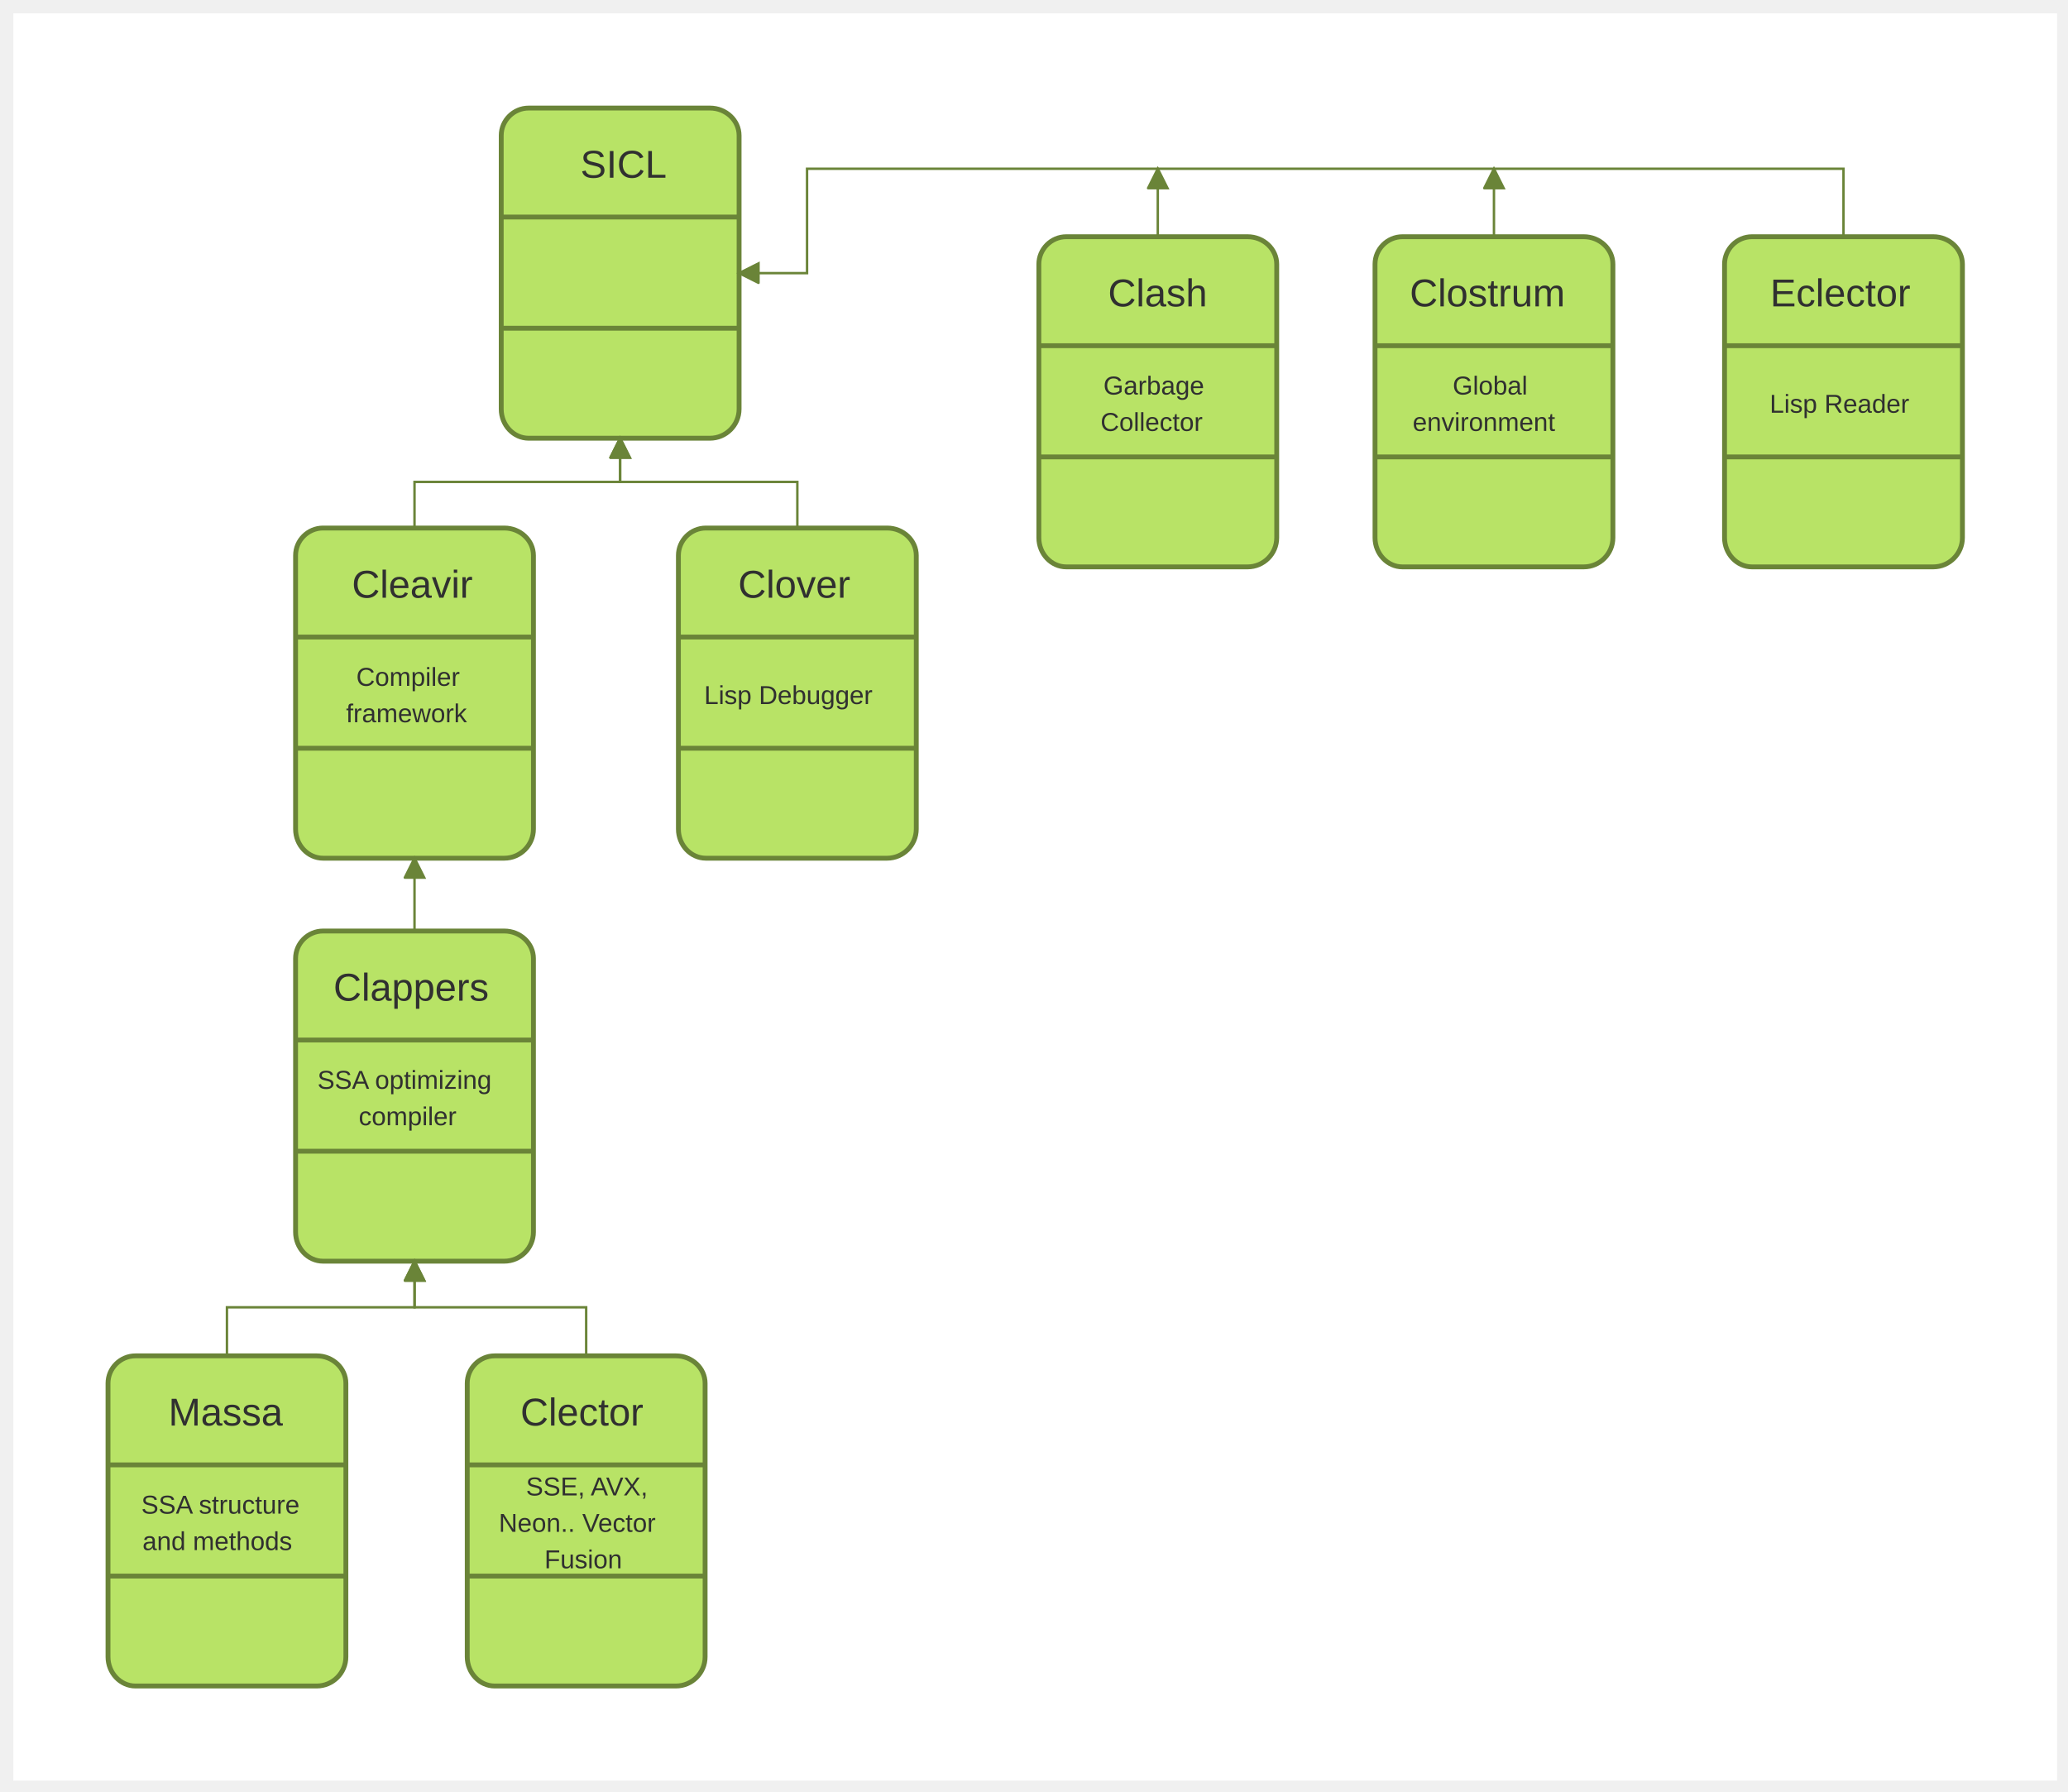
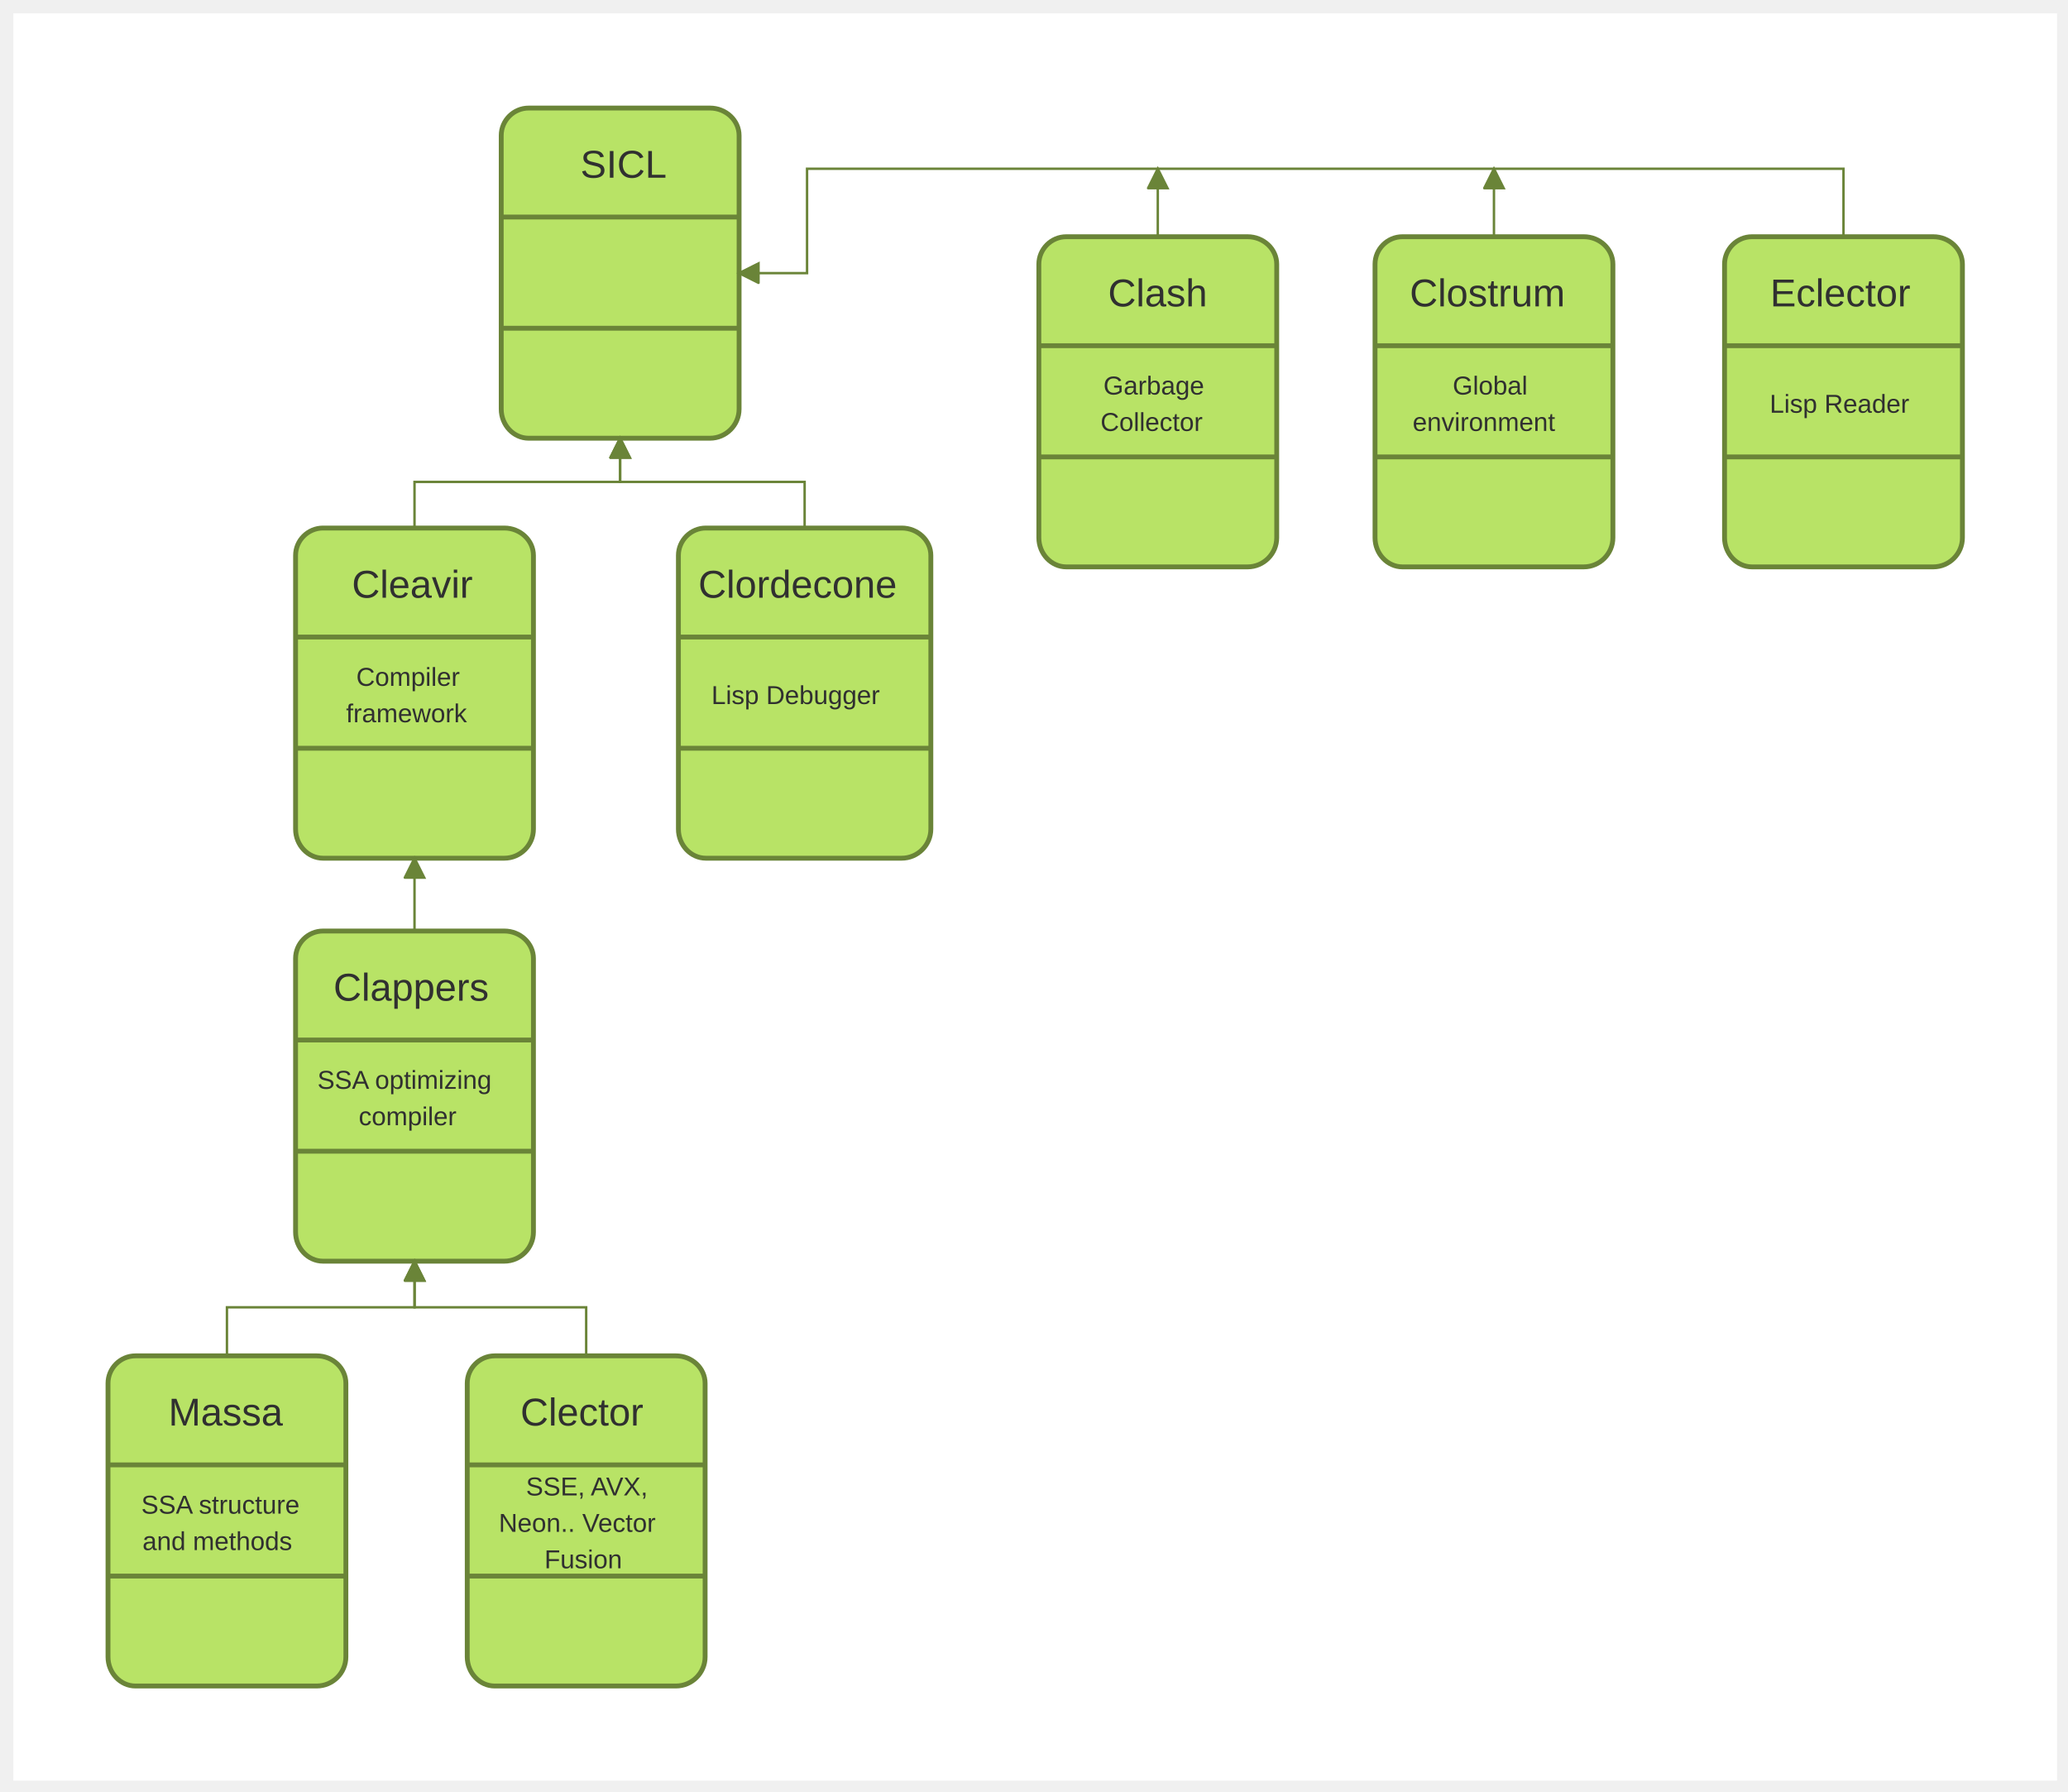
- <svg xmlns="http://www.w3.org/2000/svg" height="738" viewBox="0 0 852 738" width="852">
+ <svg xmlns="http://www.w3.org/2000/svg" width="852" height="738" viewBox="0 0 852 738">
  <defs />
  <g transform="translate(5.5,5.5)" id="page1">
-     <rect x="0" height="728" width="842" y="0" fill="#ffffff" />
+     <rect fill="#ffffff" width="842" y="0" height="728" x="0" />
    <g transform="translate(201,39.013)" id="shape1">
-       <path fill-rule="nonzero" d="M11.3,.0L86.0,.0C92.6,.0,98.0,5.1,98.0,11.3L98.0,124.0C98.0,130.6,92.6,136.0,86.0,136.0L11.3,136.0C5.1,136.0,.0,130.6,.0,124.0L.0,11.3C.0,5.1,5.1,.0,11.3,.0z" fill="#b8e366" />
-       <path stroke-width="2" stroke="#6a8438" d="M11.3,.0L86.0,.0C92.6,.0,98.0,5.1,98.0,11.3L98.0,124.0C98.0,130.6,92.6,136.0,86.0,136.0L11.3,136.0C5.1,136.0,.0,130.6,.0,124.0L.0,11.3C.0,5.1,5.1,.0,11.3,.0zM.0,44.9L98.0,44.9L.0,44.9zM.0,90.7L98.0,90.7L.0,90.7z" fill="none" />
+       <path fill="#b8e366" fill-rule="nonzero" d="M11.3,.0L86.0,.0C92.6,.0,98.0,5.1,98.0,11.3L98.0,124.0C98.0,130.6,92.6,136.0,86.0,136.0L11.3,136.0C5.1,136.0,.0,130.6,.0,124.0L.0,11.3C.0,5.1,5.1,.0,11.3,.0z" />
+       <path fill="none" stroke-width="2" d="M11.3,.0L86.0,.0C92.6,.0,98.0,5.1,98.0,11.3L98.0,124.0C98.0,130.6,92.6,136.0,86.0,136.0L11.3,136.0C5.1,136.0,.0,130.6,.0,124.0L.0,11.3C.0,5.1,5.1,.0,11.3,.0zM.0,44.9L98.0,44.9L.0,44.9zM.0,90.7L98.0,90.7L.0,90.7z" stroke="#6a8438" />
      <text xml:space="preserve" style="fill:#303030;font-family:Microsoft YaHei,PingFang SC,Mircrosoft YaHei,Arial;font-size:12.00pt">
-         <tspan x="32.6" style="font-family:Microsoft YaHei,PingFang SC,Mircrosoft YaHei,Arial" y="28.7">SICL</tspan>
+         <tspan y="28.7" style="font-family:Microsoft YaHei,PingFang SC,Mircrosoft YaHei,Arial" x="32.6">SICL</tspan>
      </text>
    </g>
    <g transform="translate(116.274,378.013)" id="shape2">
-       <path fill-rule="nonzero" d="M11.3,.0L86.0,.0C92.6,.0,98.0,5.1,98.0,11.3L98.0,124.0C98.0,130.6,92.6,136.0,86.0,136.0L11.3,136.0C5.1,136.0,.0,130.6,.0,124.0L.0,11.3C.0,5.1,5.1,.0,11.3,.0z" fill="#b8e366" />
-       <path stroke-width="2" stroke="#6a8438" d="M11.3,.0L86.0,.0C92.6,.0,98.0,5.1,98.0,11.3L98.0,124.0C98.0,130.6,92.6,136.0,86.0,136.0L11.3,136.0C5.1,136.0,.0,130.6,.0,124.0L.0,11.3C.0,5.1,5.1,.0,11.3,.0zM.0,44.9L98.0,44.9L.0,44.9zM.0,90.7L98.0,90.7L.0,90.7z" fill="none" />
+       <path fill="#b8e366" fill-rule="nonzero" d="M11.3,.0L86.0,.0C92.6,.0,98.0,5.1,98.0,11.3L98.0,124.0C98.0,130.6,92.6,136.0,86.0,136.0L11.3,136.0C5.1,136.0,.0,130.6,.0,124.0L.0,11.3C.0,5.1,5.1,.0,11.3,.0z" />
+       <path fill="none" stroke-width="2" d="M11.3,.0L86.0,.0C92.6,.0,98.0,5.1,98.0,11.3L98.0,124.0C98.0,130.6,92.6,136.0,86.0,136.0L11.3,136.0C5.1,136.0,.0,130.6,.0,124.0L.0,11.3C.0,5.1,5.1,.0,11.3,.0zM.0,44.9L98.0,44.9L.0,44.9zM.0,90.7L98.0,90.7L.0,90.7z" stroke="#6a8438" />
      <text xml:space="preserve" style="fill:#303030;font-family:Microsoft YaHei,PingFang SC,Mircrosoft YaHei,Arial;font-size:12.00pt">
-         <tspan x="15.6" style="font-family:Microsoft YaHei,PingFang SC,Mircrosoft YaHei,Arial" y="28.7">Clappers</tspan>
+         <tspan y="28.7" style="font-family:Microsoft YaHei,PingFang SC,Mircrosoft YaHei,Arial" x="15.6">Clappers</tspan>
      </text>
      <text xml:space="preserve" style="fill:#303030;font-family:Microsoft YaHei,PingFang SC,Mircrosoft YaHei,Arial;font-size:8.00pt">
-         <tspan x="9.0" style="font-family:Microsoft YaHei,PingFang SC,Mircrosoft YaHei,Arial" y="65.0">SSA optimizing </tspan>
-         <tspan x="26.0" style="font-family:Microsoft YaHei,PingFang SC,Mircrosoft YaHei,Arial" y="80.0">compiler</tspan>
+         <tspan y="65.0" style="font-family:Microsoft YaHei,PingFang SC,Mircrosoft YaHei,Arial" x="9.0">SSA optimizing </tspan>
+         <tspan y="80.0" style="font-family:Microsoft YaHei,PingFang SC,Mircrosoft YaHei,Arial" x="26.0">compiler</tspan>
      </text>
    </g>
    <g transform="translate(187,553.013)" id="shape3">
-       <path fill-rule="nonzero" d="M11.3,.0L86.0,.0C92.6,.0,98.0,5.1,98.0,11.3L98.0,124.0C98.0,130.6,92.6,136.0,86.0,136.0L11.3,136.0C5.1,136.0,.0,130.6,.0,124.0L.0,11.3C.0,5.1,5.1,.0,11.3,.0z" fill="#b8e366" />
-       <path stroke-width="2" stroke="#6a8438" d="M11.3,.0L86.0,.0C92.6,.0,98.0,5.1,98.0,11.3L98.0,124.0C98.0,130.6,92.6,136.0,86.0,136.0L11.3,136.0C5.1,136.0,.0,130.6,.0,124.0L.0,11.3C.0,5.1,5.1,.0,11.3,.0zM.0,44.9L98.0,44.9L.0,44.9zM.0,90.7L98.0,90.7L.0,90.7z" fill="none" />
+       <path fill="#b8e366" fill-rule="nonzero" d="M11.3,.0L86.0,.0C92.6,.0,98.0,5.1,98.0,11.3L98.0,124.0C98.0,130.6,92.6,136.0,86.0,136.0L11.3,136.0C5.1,136.0,.0,130.6,.0,124.0L.0,11.3C.0,5.1,5.1,.0,11.3,.0z" />
+       <path fill="none" stroke-width="2" d="M11.3,.0L86.0,.0C92.6,.0,98.0,5.1,98.0,11.3L98.0,124.0C98.0,130.6,92.6,136.0,86.0,136.0L11.3,136.0C5.1,136.0,.0,130.6,.0,124.0L.0,11.3C.0,5.1,5.1,.0,11.3,.0zM.0,44.9L98.0,44.9L.0,44.9zM.0,90.7L98.0,90.7L.0,90.7z" stroke="#6a8438" />
      <text xml:space="preserve" style="fill:#303030;font-family:Microsoft YaHei,PingFang SC,Mircrosoft YaHei,Arial;font-size:12.00pt">
-         <tspan x="21.9" style="font-family:Microsoft YaHei,PingFang SC,Mircrosoft YaHei,Arial" y="28.7">Clector</tspan>
+         <tspan y="28.7" style="font-family:Microsoft YaHei,PingFang SC,Mircrosoft YaHei,Arial" x="21.9">Clector</tspan>
      </text>
      <text xml:space="preserve" style="fill:#303030;font-family:Microsoft YaHei,PingFang SC,Mircrosoft YaHei,Arial;font-size:8.00pt">
-         <tspan x="24.2" style="font-family:Microsoft YaHei,PingFang SC,Mircrosoft YaHei,Arial" y="57.5">SSE, AVX, </tspan>
-         <tspan x="13.0" style="font-family:Microsoft YaHei,PingFang SC,Mircrosoft YaHei,Arial" y="72.5">Neon.. Vector </tspan>
-         <tspan x="31.8" style="font-family:Microsoft YaHei,PingFang SC,Mircrosoft YaHei,Arial" y="87.5">Fusion</tspan>
+         <tspan y="57.5" style="font-family:Microsoft YaHei,PingFang SC,Mircrosoft YaHei,Arial" x="24.2">SSE, AVX, </tspan>
+         <tspan y="72.5" style="font-family:Microsoft YaHei,PingFang SC,Mircrosoft YaHei,Arial" x="13.0">Neon.. Vector </tspan>
+         <tspan y="87.5" style="font-family:Microsoft YaHei,PingFang SC,Mircrosoft YaHei,Arial" x="31.8">Fusion</tspan>
      </text>
    </g>
    <g transform="translate(39,553.013)" id="shape4">
-       <path fill-rule="nonzero" d="M11.3,.0L86.0,.0C92.6,.0,98.0,5.1,98.0,11.3L98.0,124.0C98.0,130.6,92.6,136.0,86.0,136.0L11.3,136.0C5.1,136.0,.0,130.6,.0,124.0L.0,11.3C.0,5.1,5.1,.0,11.3,.0z" fill="#b8e366" />
-       <path stroke-width="2" stroke="#6a8438" d="M11.3,.0L86.0,.0C92.6,.0,98.0,5.1,98.0,11.3L98.0,124.0C98.0,130.6,92.6,136.0,86.0,136.0L11.3,136.0C5.1,136.0,.0,130.6,.0,124.0L.0,11.3C.0,5.1,5.1,.0,11.3,.0zM.0,44.9L98.0,44.9L.0,44.9zM.0,90.7L98.0,90.7L.0,90.7z" fill="none" />
+       <path fill="#b8e366" fill-rule="nonzero" d="M11.3,.0L86.0,.0C92.6,.0,98.0,5.1,98.0,11.3L98.0,124.0C98.0,130.6,92.6,136.0,86.0,136.0L11.3,136.0C5.1,136.0,.0,130.6,.0,124.0L.0,11.3C.0,5.1,5.1,.0,11.3,.0z" />
+       <path fill="none" stroke-width="2" d="M11.3,.0L86.0,.0C92.6,.0,98.0,5.1,98.0,11.3L98.0,124.0C98.0,130.6,92.6,136.0,86.0,136.0L11.3,136.0C5.1,136.0,.0,130.6,.0,124.0L.0,11.3C.0,5.1,5.1,.0,11.3,.0zM.0,44.9L98.0,44.9L.0,44.9zM.0,90.7L98.0,90.7L.0,90.7z" stroke="#6a8438" />
      <text xml:space="preserve" style="fill:#303030;font-family:Microsoft YaHei,PingFang SC,Mircrosoft YaHei,Arial;font-size:12.00pt">
-         <tspan x="24.9" style="font-family:Microsoft YaHei,PingFang SC,Mircrosoft YaHei,Arial" y="28.7">Massa</tspan>
+         <tspan y="28.7" style="font-family:Microsoft YaHei,PingFang SC,Mircrosoft YaHei,Arial" x="24.9">Massa</tspan>
      </text>
      <text xml:space="preserve" style="fill:#303030;font-family:Microsoft YaHei,PingFang SC,Mircrosoft YaHei,Arial;font-size:8.00pt">
-         <tspan x="13.7" style="font-family:Microsoft YaHei,PingFang SC,Mircrosoft YaHei,Arial" y="65.0">SSA structure </tspan>
-         <tspan x="14.2" style="font-family:Microsoft YaHei,PingFang SC,Mircrosoft YaHei,Arial" y="80.0">and methods</tspan>
+         <tspan y="65.0" style="font-family:Microsoft YaHei,PingFang SC,Mircrosoft YaHei,Arial" x="13.7">SSA structure </tspan>
+         <tspan y="80.0" style="font-family:Microsoft YaHei,PingFang SC,Mircrosoft YaHei,Arial" x="14.2">and methods</tspan>
      </text>
    </g>
    <g transform="translate(561,92.013)" id="shape5">
-       <path fill-rule="nonzero" d="M11.3,.0L86.0,.0C92.6,.0,98.0,5.1,98.0,11.3L98.0,124.0C98.0,130.6,92.6,136.0,86.0,136.0L11.3,136.0C5.1,136.0,.0,130.6,.0,124.0L.0,11.3C.0,5.1,5.1,.0,11.3,.0z" fill="#b8e366" />
-       <path stroke-width="2" stroke="#6a8438" d="M11.3,.0L86.0,.0C92.6,.0,98.0,5.1,98.0,11.3L98.0,124.0C98.0,130.6,92.6,136.0,86.0,136.0L11.3,136.0C5.1,136.0,.0,130.6,.0,124.0L.0,11.3C.0,5.1,5.1,.0,11.3,.0zM.0,44.9L98.0,44.9L.0,44.9zM.0,90.7L98.0,90.7L.0,90.7z" fill="none" />
+       <path fill="#b8e366" fill-rule="nonzero" d="M11.3,.0L86.0,.0C92.6,.0,98.0,5.1,98.0,11.3L98.0,124.0C98.0,130.6,92.6,136.0,86.0,136.0L11.3,136.0C5.1,136.0,.0,130.6,.0,124.0L.0,11.3C.0,5.1,5.1,.0,11.3,.0z" />
+       <path fill="none" stroke-width="2" d="M11.3,.0L86.0,.0C92.6,.0,98.0,5.1,98.0,11.3L98.0,124.0C98.0,130.6,92.6,136.0,86.0,136.0L11.3,136.0C5.1,136.0,.0,130.6,.0,124.0L.0,11.3C.0,5.1,5.1,.0,11.3,.0zM.0,44.9L98.0,44.9L.0,44.9zM.0,90.7L98.0,90.7L.0,90.7z" stroke="#6a8438" />
      <text xml:space="preserve" style="fill:#303030;font-family:Microsoft YaHei,PingFang SC,Mircrosoft YaHei,Arial;font-size:12.00pt">
-         <tspan x="14.3" style="font-family:Microsoft YaHei,PingFang SC,Mircrosoft YaHei,Arial" y="28.7">Clostrum</tspan>
+         <tspan y="28.7" style="font-family:Microsoft YaHei,PingFang SC,Mircrosoft YaHei,Arial" x="14.3">Clostrum</tspan>
      </text>
      <text xml:space="preserve" style="fill:#303030;font-family:Microsoft YaHei,PingFang SC,Mircrosoft YaHei,Arial;font-size:8.00pt">
-         <tspan x="32.0" style="font-family:Microsoft YaHei,PingFang SC,Mircrosoft YaHei,Arial" y="65.0">Global </tspan>
-         <tspan x="15.5" style="font-family:Microsoft YaHei,PingFang SC,Mircrosoft YaHei,Arial" y="80.0">environment</tspan>
+         <tspan y="65.0" style="font-family:Microsoft YaHei,PingFang SC,Mircrosoft YaHei,Arial" x="32.0">Global </tspan>
+         <tspan y="80.0" style="font-family:Microsoft YaHei,PingFang SC,Mircrosoft YaHei,Arial" x="15.5">environment</tspan>
      </text>
    </g>
    <g transform="translate(116.274,212.013)" id="shape6">
-       <path fill-rule="nonzero" d="M11.3,.0L86.0,.0C92.6,.0,98.0,5.1,98.0,11.3L98.0,124.0C98.0,130.6,92.6,136.0,86.0,136.0L11.3,136.0C5.1,136.0,.0,130.6,.0,124.0L.0,11.3C.0,5.1,5.1,.0,11.3,.0z" fill="#b8e366" />
-       <path stroke-width="2" stroke="#6a8438" d="M11.3,.0L86.0,.0C92.6,.0,98.0,5.1,98.0,11.3L98.0,124.0C98.0,130.6,92.6,136.0,86.0,136.0L11.3,136.0C5.1,136.0,.0,130.6,.0,124.0L.0,11.3C.0,5.1,5.1,.0,11.3,.0zM.0,44.9L98.0,44.9L.0,44.9zM.0,90.7L98.0,90.7L.0,90.7z" fill="none" />
+       <path fill="#b8e366" fill-rule="nonzero" d="M11.3,.0L86.0,.0C92.6,.0,98.0,5.1,98.0,11.3L98.0,124.0C98.0,130.6,92.6,136.0,86.0,136.0L11.3,136.0C5.1,136.0,.0,130.6,.0,124.0L.0,11.3C.0,5.1,5.1,.0,11.3,.0z" />
+       <path fill="none" stroke-width="2" d="M11.3,.0L86.0,.0C92.6,.0,98.0,5.1,98.0,11.3L98.0,124.0C98.0,130.6,92.6,136.0,86.0,136.0L11.3,136.0C5.1,136.0,.0,130.6,.0,124.0L.0,11.3C.0,5.1,5.1,.0,11.3,.0zM.0,44.9L98.0,44.9L.0,44.9zM.0,90.7L98.0,90.7L.0,90.7z" stroke="#6a8438" />
      <text xml:space="preserve" style="fill:#303030;font-family:Microsoft YaHei,PingFang SC,Mircrosoft YaHei,Arial;font-size:12.00pt">
-         <tspan x="23.2" style="font-family:Microsoft YaHei,PingFang SC,Mircrosoft YaHei,Arial" y="28.7">Cleavir</tspan>
+         <tspan y="28.7" style="font-family:Microsoft YaHei,PingFang SC,Mircrosoft YaHei,Arial" x="23.2">Cleavir</tspan>
      </text>
      <text xml:space="preserve" style="fill:#303030;font-family:Microsoft YaHei,PingFang SC,Mircrosoft YaHei,Arial;font-size:8.00pt">
-         <tspan x="25.0" style="font-family:Microsoft YaHei,PingFang SC,Mircrosoft YaHei,Arial" y="65.0">Compiler </tspan>
-         <tspan x="20.8" style="font-family:Microsoft YaHei,PingFang SC,Mircrosoft YaHei,Arial" y="80.0">framework</tspan>
+         <tspan y="65.0" style="font-family:Microsoft YaHei,PingFang SC,Mircrosoft YaHei,Arial" x="25.0">Compiler </tspan>
+         <tspan y="80.0" style="font-family:Microsoft YaHei,PingFang SC,Mircrosoft YaHei,Arial" x="20.8">framework</tspan>
      </text>
    </g>
    <g transform="translate(705,92.013)" id="shape7">
-       <path fill-rule="nonzero" d="M11.3,.0L86.0,.0C92.6,.0,98.0,5.1,98.0,11.3L98.0,124.0C98.0,130.6,92.6,136.0,86.0,136.0L11.3,136.0C5.1,136.0,.0,130.6,.0,124.0L.0,11.3C.0,5.1,5.1,.0,11.3,.0z" fill="#b8e366" />
-       <path stroke-width="2" stroke="#6a8438" d="M11.3,.0L86.0,.0C92.6,.0,98.0,5.1,98.0,11.3L98.0,124.0C98.0,130.6,92.6,136.0,86.0,136.0L11.3,136.0C5.1,136.0,.0,130.6,.0,124.0L.0,11.3C.0,5.1,5.1,.0,11.3,.0zM.0,44.9L98.0,44.9L.0,44.9zM.0,90.7L98.0,90.7L.0,90.7z" fill="none" />
+       <path fill="#b8e366" fill-rule="nonzero" d="M11.3,.0L86.0,.0C92.6,.0,98.0,5.1,98.0,11.3L98.0,124.0C98.0,130.6,92.6,136.0,86.0,136.0L11.3,136.0C5.1,136.0,.0,130.6,.0,124.0L.0,11.3C.0,5.1,5.1,.0,11.3,.0z" />
+       <path fill="none" stroke-width="2" d="M11.3,.0L86.0,.0C92.6,.0,98.0,5.1,98.0,11.3L98.0,124.0C98.0,130.6,92.6,136.0,86.0,136.0L11.3,136.0C5.1,136.0,.0,130.6,.0,124.0L.0,11.3C.0,5.1,5.1,.0,11.3,.0zM.0,44.9L98.0,44.9L.0,44.9zM.0,90.7L98.0,90.7L.0,90.7z" stroke="#6a8438" />
      <text xml:space="preserve" style="fill:#303030;font-family:Microsoft YaHei,PingFang SC,Mircrosoft YaHei,Arial;font-size:12.00pt">
-         <tspan x="18.8" style="font-family:Microsoft YaHei,PingFang SC,Mircrosoft YaHei,Arial" y="28.7">Eclector</tspan>
+         <tspan y="28.7" style="font-family:Microsoft YaHei,PingFang SC,Mircrosoft YaHei,Arial" x="18.8">Eclector</tspan>
      </text>
      <text xml:space="preserve" style="fill:#303030;font-family:Microsoft YaHei,PingFang SC,Mircrosoft YaHei,Arial;font-size:8.00pt">
-         <tspan x="18.6" style="font-family:Microsoft YaHei,PingFang SC,Mircrosoft YaHei,Arial" y="72.5">Lisp Reader</tspan>
+         <tspan y="72.5" style="font-family:Microsoft YaHei,PingFang SC,Mircrosoft YaHei,Arial" x="18.6">Lisp Reader</tspan>
      </text>
    </g>
    <g transform="translate(274,212.013)" id="shape8">
-       <path fill-rule="nonzero" d="M11.3,.0L86.0,.0C92.6,.0,98.0,5.1,98.0,11.3L98.0,124.0C98.0,130.6,92.6,136.0,86.0,136.0L11.3,136.0C5.1,136.0,.0,130.6,.0,124.0L.0,11.3C.0,5.1,5.1,.0,11.3,.0z" fill="#b8e366" />
-       <path stroke-width="2" stroke="#6a8438" d="M11.3,.0L86.0,.0C92.6,.0,98.0,5.1,98.0,11.3L98.0,124.0C98.0,130.6,92.6,136.0,86.0,136.0L11.3,136.0C5.1,136.0,.0,130.6,.0,124.0L.0,11.3C.0,5.1,5.1,.0,11.3,.0zM.0,44.9L98.0,44.9L.0,44.9zM.0,90.7L98.0,90.7L.0,90.7z" fill="none" />
+       <path fill="#b8e366" fill-rule="nonzero" d="M11.3,.0L92.0,.0C98.6,.0,104.0,5.1,104.0,11.3L104.0,124.0C104.0,130.6,98.6,136.0,92.0,136.0L11.3,136.0C5.1,136.0,.0,130.6,.0,124.0L.0,11.3C.0,5.1,5.1,.0,11.3,.0z" />
+       <path fill="none" stroke-width="2" d="M11.3,.0L92.0,.0C98.6,.0,104.0,5.1,104.0,11.3L104.0,124.0C104.0,130.6,98.6,136.0,92.0,136.0L11.3,136.0C5.1,136.0,.0,130.6,.0,124.0L.0,11.3C.0,5.1,5.1,.0,11.3,.0zM.0,44.9L104.0,44.9L.0,44.9zM.0,90.7L104.0,90.7L.0,90.7z" stroke="#6a8438" />
      <text xml:space="preserve" style="fill:#303030;font-family:Microsoft YaHei,PingFang SC,Mircrosoft YaHei,Arial;font-size:12.00pt">
-         <tspan x="24.6" style="font-family:Microsoft YaHei,PingFang SC,Mircrosoft YaHei,Arial" y="28.7">Clover</tspan>
+         <tspan y="28.7" style="font-family:Microsoft YaHei,PingFang SC,Mircrosoft YaHei,Arial" x="8.2">Clordecone</tspan>
      </text>
      <text xml:space="preserve" style="fill:#303030;font-family:Microsoft YaHei,PingFang SC,Mircrosoft YaHei,Arial;font-size:8.00pt">
-         <tspan x="10.6" style="font-family:Microsoft YaHei,PingFang SC,Mircrosoft YaHei,Arial" y="72.5">Lisp Debugger</tspan>
+         <tspan y="72.5" style="font-family:Microsoft YaHei,PingFang SC,Mircrosoft YaHei,Arial" x="13.6">Lisp Debugger</tspan>
      </text>
    </g>
    <g transform="translate(422.5,92.013)" id="shape9">
-       <path fill-rule="nonzero" d="M11.3,.0L86.0,.0C92.6,.0,98.0,5.1,98.0,11.3L98.0,124.0C98.0,130.6,92.6,136.0,86.0,136.0L11.3,136.0C5.1,136.0,.0,130.6,.0,124.0L.0,11.3C.0,5.1,5.1,.0,11.3,.0z" fill="#b8e366" />
-       <path stroke-width="2" stroke="#6a8438" d="M11.3,.0L86.0,.0C92.6,.0,98.0,5.1,98.0,11.3L98.0,124.0C98.0,130.6,92.6,136.0,86.0,136.0L11.3,136.0C5.1,136.0,.0,130.6,.0,124.0L.0,11.3C.0,5.1,5.1,.0,11.3,.0zM.0,44.9L98.0,44.9L.0,44.9zM.0,90.7L98.0,90.7L.0,90.7z" fill="none" />
+       <path fill="#b8e366" fill-rule="nonzero" d="M11.3,.0L86.0,.0C92.6,.0,98.0,5.1,98.0,11.3L98.0,124.0C98.0,130.6,92.6,136.0,86.0,136.0L11.3,136.0C5.1,136.0,.0,130.6,.0,124.0L.0,11.3C.0,5.1,5.1,.0,11.3,.0z" />
+       <path fill="none" stroke-width="2" d="M11.3,.0L86.0,.0C92.6,.0,98.0,5.1,98.0,11.3L98.0,124.0C98.0,130.6,92.6,136.0,86.0,136.0L11.3,136.0C5.1,136.0,.0,130.6,.0,124.0L.0,11.3C.0,5.1,5.1,.0,11.3,.0zM.0,44.9L98.0,44.9L.0,44.9zM.0,90.7L98.0,90.7L.0,90.7z" stroke="#6a8438" />
      <text xml:space="preserve" style="fill:#303030;font-family:Microsoft YaHei,PingFang SC,Mircrosoft YaHei,Arial;font-size:12.00pt">
-         <tspan x="28.5" style="font-family:Microsoft YaHei,PingFang SC,Mircrosoft YaHei,Arial" y="28.7">Clash</tspan>
+         <tspan y="28.7" style="font-family:Microsoft YaHei,PingFang SC,Mircrosoft YaHei,Arial" x="28.5">Clash</tspan>
      </text>
      <text xml:space="preserve" style="fill:#303030;font-family:Microsoft YaHei,PingFang SC,Mircrosoft YaHei,Arial;font-size:8.00pt">
-         <tspan x="26.6" style="font-family:Microsoft YaHei,PingFang SC,Mircrosoft YaHei,Arial" y="65.0">Garbage </tspan>
-         <tspan x="25.4" style="font-family:Microsoft YaHei,PingFang SC,Mircrosoft YaHei,Arial" y="80.0">Collector</tspan>
+         <tspan y="65.0" style="font-family:Microsoft YaHei,PingFang SC,Mircrosoft YaHei,Arial" x="26.6">Garbage </tspan>
+         <tspan y="80.0" style="font-family:Microsoft YaHei,PingFang SC,Mircrosoft YaHei,Arial" x="25.4">Collector</tspan>
      </text>
    </g>
    <g transform="translate(471.5,92.013)" id="shape10">
-       <path stroke-width="1" stroke="#6a8438" d="M.0,.0L.0,-20.0" fill="none" />
-       <path stroke-width="1" stroke="#6a8438" stroke-linecap="round" d="M-4.0,-20.0L.0,-28.0L4.0,-20.0L-4.0,-20.0" fill="#6a8438" />
+       <path fill="none" stroke-width="1" d="M.0,.0L.0,-20.0" stroke="#6a8438" />
+       <path stroke-linecap="round" fill="#6a8438" stroke-width="1" d="M-4.0,-20.0L.0,-28.0L4.0,-20.0L-4.0,-20.0" stroke="#6a8438" />
    </g>
    <g transform="translate(610,92.013)" id="shape11">
-       <path stroke-width="1" stroke="#6a8438" d="M.0,.0L.0,-20.0" fill="none" />
-       <path stroke-width="1" stroke="#6a8438" stroke-linecap="round" d="M-4.0,-20.0L.0,-28.0L4.0,-20.0L-4.0,-20.0" fill="#6a8438" />
+       <path fill="none" stroke-width="1" d="M.0,.0L.0,-20.0" stroke="#6a8438" />
+       <path stroke-linecap="round" fill="#6a8438" stroke-width="1" d="M-4.0,-20.0L.0,-28.0L4.0,-20.0L-4.0,-20.0" stroke="#6a8438" />
    </g>
    <g transform="translate(754,92.013)" id="shape12">
-       <path stroke-width="1" stroke="#6a8438" d="M.0,.0L.0,-28.0L-427.0,-28.0L-427.0,15.0L-447.0,15.0" fill="none" />
-       <path stroke-width="1" stroke="#6a8438" stroke-linecap="round" d="M-447.0,19.0L-455.0,15.0L-447.0,11.0L-447.0,19.0" fill="#6a8438" />
+       <path fill="none" stroke-width="1" d="M.0,.0L.0,-28.0L-427.0,-28.0L-427.0,15.0L-447.0,15.0" stroke="#6a8438" />
+       <path stroke-linecap="round" fill="#6a8438" stroke-width="1" d="M-447.0,19.0L-455.0,15.0L-447.0,11.0L-447.0,19.0" stroke="#6a8438" />
    </g>
    <g transform="translate(165.274,378.013)" id="shape13">
-       <path stroke-width="1" stroke="#6a8438" d="M.0,.0L.0,-22.0" fill="none" />
-       <path stroke-width="1" stroke="#6a8438" stroke-linecap="round" d="M-4.0,-22.0L.0,-30.0L4.0,-22.0L-4.0,-22.0" fill="#6a8438" />
+       <path fill="none" stroke-width="1" d="M.0,.0L.0,-22.0" stroke="#6a8438" />
+       <path stroke-linecap="round" fill="#6a8438" stroke-width="1" d="M-4.0,-22.0L.0,-30.0L4.0,-22.0L-4.0,-22.0" stroke="#6a8438" />
    </g>
    <g transform="translate(88,553.013)" id="shape14">
-       <path stroke-width="1" stroke="#6a8438" d="M.0,.0L.0,-20.0L77.3,-20.0L77.3,-31.0" fill="none" />
-       <path stroke-width="1" stroke="#6a8438" stroke-linecap="round" d="M73.3,-31.0L77.3,-39.0L81.3,-31.0L73.3,-31.0" fill="#6a8438" />
+       <path fill="none" stroke-width="1" d="M.0,.0L.0,-20.0L77.3,-20.0L77.3,-31.0" stroke="#6a8438" />
+       <path stroke-linecap="round" fill="#6a8438" stroke-width="1" d="M73.3,-31.0L77.3,-39.0L81.3,-31.0L73.3,-31.0" stroke="#6a8438" />
    </g>
    <g transform="translate(236,553.013)" id="shape15">
-       <path stroke-width="1" stroke="#6a8438" d="M.0,.0L.0,-20.0L-70.7,-20.0L-70.7,-31.0" fill="none" />
-       <path stroke-width="1" stroke="#6a8438" stroke-linecap="round" d="M-74.7,-31.0L-70.7,-39.0L-66.7,-31.0L-74.7,-31.0" fill="#6a8438" />
+       <path fill="none" stroke-width="1" d="M.0,.0L.0,-20.0L-70.7,-20.0L-70.7,-31.0" stroke="#6a8438" />
+       <path stroke-linecap="round" fill="#6a8438" stroke-width="1" d="M-74.7,-31.0L-70.7,-39.0L-66.7,-31.0L-74.7,-31.0" stroke="#6a8438" />
    </g>
    <g transform="translate(165.274,212.013)" id="shape16">
-       <path stroke-width="1" stroke="#6a8438" d="M.0,.0L.0,-19.0L84.7,-19.0L84.7,-29.0" fill="none" />
-       <path stroke-width="1" stroke="#6a8438" stroke-linecap="round" d="M80.7,-29.0L84.7,-37.0L88.7,-29.0L80.7,-29.0" fill="#6a8438" />
+       <path fill="none" stroke-width="1" d="M.0,.0L.0,-19.0L84.7,-19.0L84.7,-29.0" stroke="#6a8438" />
+       <path stroke-linecap="round" fill="#6a8438" stroke-width="1" d="M80.7,-29.0L84.7,-37.0L88.7,-29.0L80.7,-29.0" stroke="#6a8438" />
    </g>
-     <g transform="translate(323,212.013)" id="shape17">
-       <path stroke-width="1" stroke="#6a8438" d="M.0,.0L.0,-19.0L-73.0,-19.0L-73.0,-29.0" fill="none" />
-       <path stroke-width="1" stroke="#6a8438" stroke-linecap="round" d="M-77.0,-29.0L-73.0,-37.0L-69.0,-29.0L-77.0,-29.0" fill="#6a8438" />
+     <g transform="translate(326,212.013)" id="shape17">
+       <path fill="none" stroke-width="1" d="M.0,.0L.0,-19.0L-76.0,-19.0L-76.0,-29.0" stroke="#6a8438" />
+       <path stroke-linecap="round" fill="#6a8438" stroke-width="1" d="M-80.0,-29.0L-76.0,-37.0L-72.0,-29.0L-80.0,-29.0" stroke="#6a8438" />
    </g>
  </g>
</svg>
